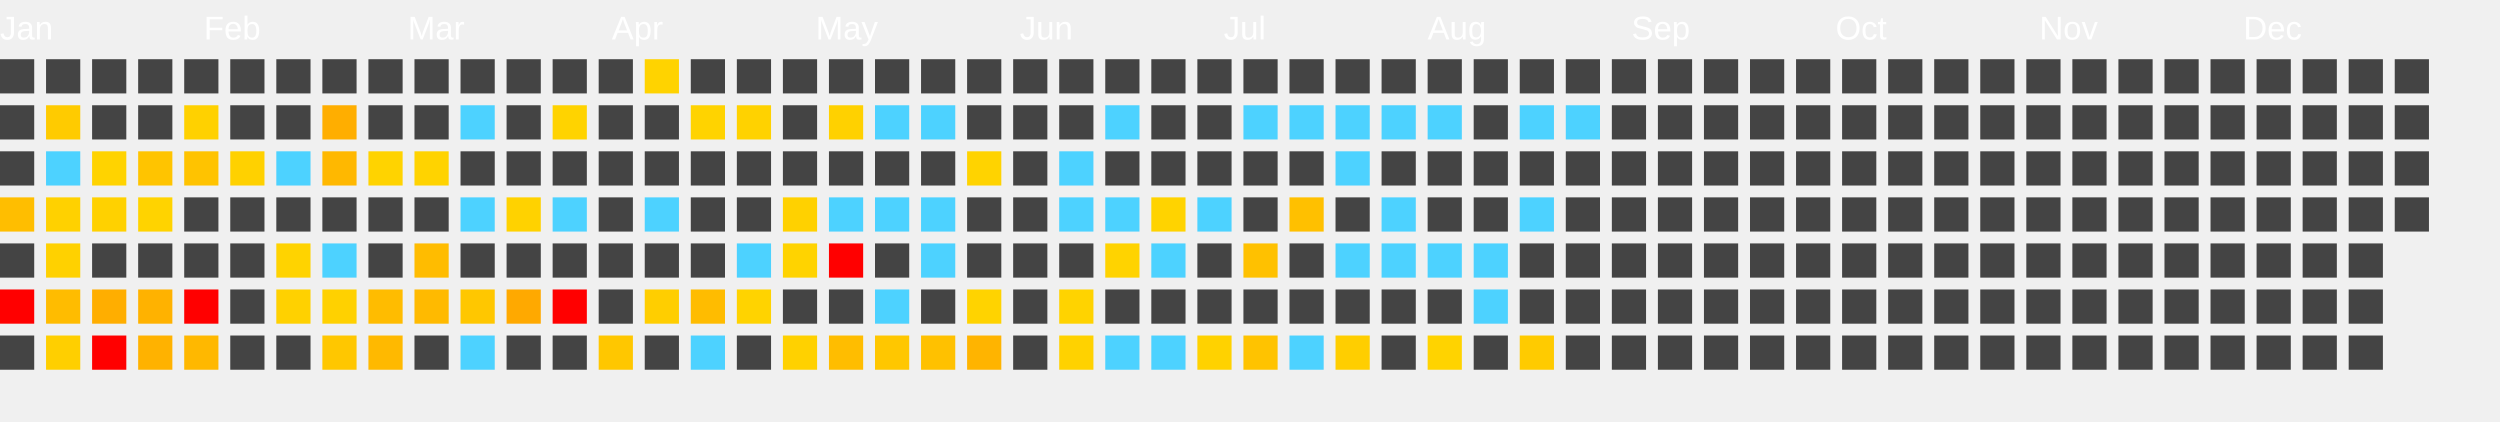
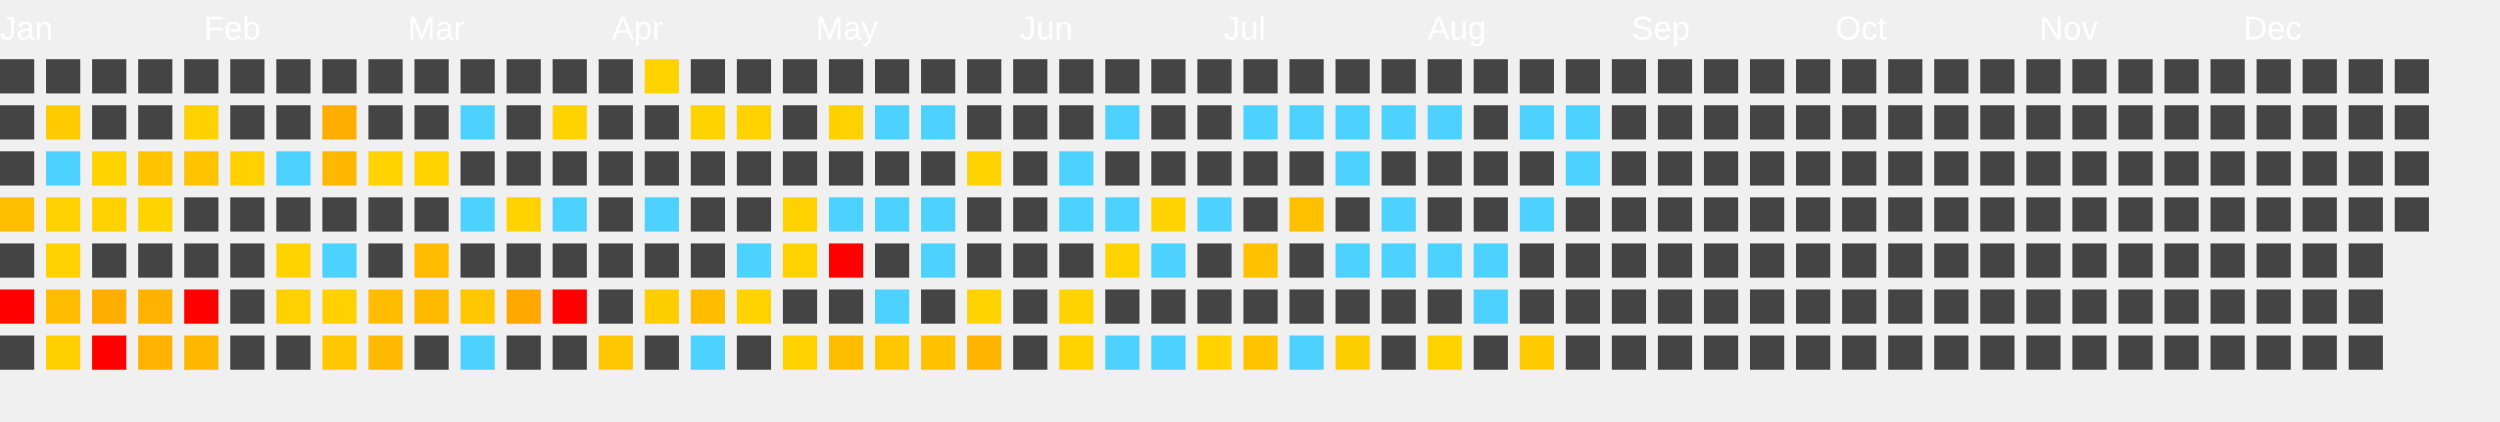
<svg xmlns="http://www.w3.org/2000/svg" baseProfile="full" height="32mm" version="1.1" viewBox="0,0,190,32" width="190mm">
  <defs />
  <rect fill="none" height="32" width="190" x="0" y="0" />
  <text fill="#FFFFFF" style="font-size:2.5px; font-family:Arial" x="0.0" y="3.0">Jan</text>
  <text fill="#FFFFFF" style="font-size:2.5px; font-family:Arial" x="15.5" y="3.0">Feb</text>
  <text fill="#FFFFFF" style="font-size:2.5px; font-family:Arial" x="31.0" y="3.0">Mar</text>
  <text fill="#FFFFFF" style="font-size:2.5px; font-family:Arial" x="46.5" y="3.0">Apr</text>
  <text fill="#FFFFFF" style="font-size:2.5px; font-family:Arial" x="62.0" y="3.0">May</text>
  <text fill="#FFFFFF" style="font-size:2.5px; font-family:Arial" x="77.5" y="3.0">Jun</text>
  <text fill="#FFFFFF" style="font-size:2.5px; font-family:Arial" x="93.0" y="3.0">Jul</text>
  <text fill="#FFFFFF" style="font-size:2.5px; font-family:Arial" x="108.5" y="3.0">Aug</text>
  <text fill="#FFFFFF" style="font-size:2.5px; font-family:Arial" x="124.0" y="3.0">Sep</text>
  <text fill="#FFFFFF" style="font-size:2.5px; font-family:Arial" x="139.5" y="3.0">Oct</text>
  <text fill="#FFFFFF" style="font-size:2.5px; font-family:Arial" x="155.0" y="3.0">Nov</text>
  <text fill="#FFFFFF" style="font-size:2.5px; font-family:Arial" x="170.5" y="3.0">Dec</text>
  <rect fill="#444444" height="2.6" width="2.6" x="0.0" y="4.5" />
  <rect fill="#444444" height="2.6" width="2.6" x="0.0" y="8.0" />
  <rect fill="#444444" height="2.6" width="2.6" x="0.0" y="11.5" />
  <rect fill="#ffbe00" height="2.6" width="2.6" x="0.0" y="15.0" />
  <rect fill="#444444" height="2.6" width="2.6" x="0.0" y="18.5" />
  <rect fill="red" height="2.6" width="2.6" x="0.0" y="22.0" />
  <rect fill="#444444" height="2.6" width="2.6" x="0.0" y="25.5" />
  <rect fill="#444444" height="2.6" width="2.6" x="3.5" y="4.5" />
  <rect fill="#ffcb00" height="2.6" width="2.6" x="3.5" y="8.0" />
  <rect fill="#4dd2ff" height="2.6" width="2.6" x="3.5" y="11.5" />
  <rect fill="#ffd100" height="2.6" width="2.6" x="3.5" y="15.0" />
  <rect fill="#ffd100" height="2.6" width="2.6" x="3.5" y="18.5" />
  <rect fill="#ffbc00" height="2.6" width="2.6" x="3.5" y="22.0" />
  <rect fill="#ffcf00" height="2.6" width="2.6" x="3.5" y="25.5" />
  <rect fill="#444444" height="2.6" width="2.6" x="7.0" y="4.5" />
  <rect fill="#444444" height="2.6" width="2.6" x="7.0" y="8.0" />
  <rect fill="#ffd300" height="2.6" width="2.6" x="7.0" y="11.5" />
  <rect fill="#ffd100" height="2.6" width="2.6" x="7.0" y="15.0" />
  <rect fill="#444444" height="2.6" width="2.6" x="7.0" y="18.5" />
  <rect fill="#ffae00" height="2.6" width="2.6" x="7.0" y="22.0" />
  <rect fill="red" height="2.6" width="2.6" x="7.0" y="25.5" />
  <rect fill="#444444" height="2.6" width="2.6" x="10.5" y="4.5" />
  <rect fill="#444444" height="2.6" width="2.6" x="10.5" y="8.0" />
  <rect fill="#ffc400" height="2.6" width="2.6" x="10.5" y="11.5" />
  <rect fill="#ffd300" height="2.6" width="2.6" x="10.5" y="15.0" />
  <rect fill="#444444" height="2.6" width="2.6" x="10.5" y="18.5" />
  <rect fill="#ffb200" height="2.6" width="2.6" x="10.5" y="22.0" />
  <rect fill="#ffb200" height="2.6" width="2.6" x="10.5" y="25.5" />
  <rect fill="#444444" height="2.6" width="2.6" x="14.0" y="4.5" />
  <rect fill="#ffd100" height="2.6" width="2.6" x="14.0" y="8.0" />
  <rect fill="#ffc300" height="2.6" width="2.6" x="14.0" y="11.5" />
  <rect fill="#444444" height="2.6" width="2.6" x="14.0" y="15.0" />
  <rect fill="#444444" height="2.6" width="2.6" x="14.0" y="18.5" />
  <rect fill="red" height="2.6" width="2.6" x="14.0" y="22.0" />
  <rect fill="#ffb800" height="2.6" width="2.6" x="14.0" y="25.5" />
  <rect fill="#444444" height="2.6" width="2.6" x="17.5" y="4.5" />
  <rect fill="#444444" height="2.6" width="2.6" x="17.5" y="8.0" />
  <rect fill="#ffd100" height="2.6" width="2.6" x="17.5" y="11.5" />
  <rect fill="#444444" height="2.6" width="2.6" x="17.5" y="15.0" />
  <rect fill="#444444" height="2.6" width="2.6" x="17.5" y="18.5" />
  <rect fill="#444444" height="2.6" width="2.6" x="17.5" y="22.0" />
  <rect fill="#444444" height="2.6" width="2.6" x="17.5" y="25.5" />
  <rect fill="#444444" height="2.6" width="2.6" x="21.0" y="4.5" />
  <rect fill="#444444" height="2.6" width="2.6" x="21.0" y="8.0" />
  <rect fill="#4dd2ff" height="2.6" width="2.6" x="21.0" y="11.5" />
  <rect fill="#444444" height="2.6" width="2.6" x="21.0" y="15.0" />
  <rect fill="#ffd300" height="2.6" width="2.6" x="21.0" y="18.5" />
  <rect fill="#ffd100" height="2.6" width="2.6" x="21.0" y="22.0" />
  <rect fill="#444444" height="2.6" width="2.6" x="21.0" y="25.5" />
  <rect fill="#444444" height="2.6" width="2.6" x="24.5" y="4.5" />
  <rect fill="#ffae00" height="2.6" width="2.6" x="24.5" y="8.0" />
  <rect fill="#ffb800" height="2.6" width="2.6" x="24.5" y="11.5" />
  <rect fill="#444444" height="2.6" width="2.6" x="24.5" y="15.0" />
  <rect fill="#4dd2ff" height="2.6" width="2.6" x="24.5" y="18.5" />
  <rect fill="#ffd100" height="2.6" width="2.6" x="24.5" y="22.0" />
  <rect fill="#ffc700" height="2.6" width="2.6" x="24.5" y="25.5" />
  <rect fill="#444444" height="2.6" width="2.6" x="28.0" y="4.5" />
  <rect fill="#444444" height="2.6" width="2.6" x="28.0" y="8.0" />
  <rect fill="#ffd300" height="2.6" width="2.6" x="28.0" y="11.5" />
  <rect fill="#444444" height="2.6" width="2.6" x="28.0" y="15.0" />
  <rect fill="#444444" height="2.6" width="2.6" x="28.0" y="18.5" />
  <rect fill="#ffbc00" height="2.6" width="2.6" x="28.0" y="22.0" />
  <rect fill="#ffb900" height="2.6" width="2.6" x="28.0" y="25.5" />
  <rect fill="#444444" height="2.6" width="2.6" x="31.5" y="4.5" />
  <rect fill="#444444" height="2.6" width="2.6" x="31.5" y="8.0" />
  <rect fill="#ffd300" height="2.6" width="2.6" x="31.5" y="11.5" />
  <rect fill="#444444" height="2.6" width="2.6" x="31.5" y="15.0" />
  <rect fill="#ffbc00" height="2.6" width="2.6" x="31.5" y="18.5" />
  <rect fill="#ffba00" height="2.6" width="2.6" x="31.5" y="22.0" />
  <rect fill="#444444" height="2.6" width="2.6" x="31.5" y="25.5" />
  <rect fill="#444444" height="2.6" width="2.6" x="35.0" y="4.5" />
  <rect fill="#4dd2ff" height="2.6" width="2.6" x="35.0" y="8.0" />
  <rect fill="#444444" height="2.6" width="2.6" x="35.0" y="11.5" />
  <rect fill="#4dd2ff" height="2.6" width="2.6" x="35.0" y="15.0" />
  <rect fill="#444444" height="2.6" width="2.6" x="35.0" y="18.5" />
  <rect fill="#ffc700" height="2.6" width="2.6" x="35.0" y="22.0" />
  <rect fill="#4dd2ff" height="2.6" width="2.6" x="35.0" y="25.5" />
  <rect fill="#444444" height="2.6" width="2.6" x="38.5" y="4.5" />
  <rect fill="#444444" height="2.6" width="2.6" x="38.5" y="8.0" />
  <rect fill="#444444" height="2.6" width="2.6" x="38.5" y="11.5" />
  <rect fill="#ffd200" height="2.6" width="2.6" x="38.5" y="15.0" />
  <rect fill="#444444" height="2.6" width="2.6" x="38.5" y="18.5" />
  <rect fill="#ffa900" height="2.6" width="2.6" x="38.5" y="22.0" />
  <rect fill="#444444" height="2.6" width="2.6" x="38.5" y="25.5" />
  <rect fill="#444444" height="2.6" width="2.6" x="42.0" y="4.5" />
  <rect fill="#ffd300" height="2.6" width="2.6" x="42.0" y="8.0" />
  <rect fill="#444444" height="2.6" width="2.6" x="42.0" y="11.5" />
  <rect fill="#4dd2ff" height="2.6" width="2.6" x="42.0" y="15.0" />
  <rect fill="#444444" height="2.6" width="2.6" x="42.0" y="18.5" />
  <rect fill="red" height="2.6" width="2.6" x="42.0" y="22.0" />
  <rect fill="#444444" height="2.6" width="2.6" x="42.0" y="25.5" />
  <rect fill="#444444" height="2.6" width="2.6" x="45.5" y="4.5" />
  <rect fill="#444444" height="2.6" width="2.6" x="45.5" y="8.0" />
  <rect fill="#444444" height="2.6" width="2.6" x="45.5" y="11.5" />
  <rect fill="#444444" height="2.6" width="2.6" x="45.5" y="15.0" />
  <rect fill="#444444" height="2.6" width="2.6" x="45.5" y="18.5" />
  <rect fill="#444444" height="2.6" width="2.6" x="45.5" y="22.0" />
  <rect fill="#ffc700" height="2.6" width="2.6" x="45.5" y="25.5" />
  <rect fill="#ffd300" height="2.6" width="2.6" x="49.0" y="4.5" />
  <rect fill="#444444" height="2.6" width="2.6" x="49.0" y="8.0" />
  <rect fill="#444444" height="2.6" width="2.6" x="49.0" y="11.5" />
  <rect fill="#4dd2ff" height="2.6" width="2.6" x="49.0" y="15.0" />
  <rect fill="#444444" height="2.6" width="2.6" x="49.0" y="18.5" />
  <rect fill="#ffce00" height="2.6" width="2.6" x="49.0" y="22.0" />
  <rect fill="#444444" height="2.6" width="2.6" x="49.0" y="25.5" />
  <rect fill="#444444" height="2.6" width="2.6" x="52.5" y="4.5" />
  <rect fill="#ffd300" height="2.6" width="2.6" x="52.5" y="8.0" />
  <rect fill="#444444" height="2.6" width="2.6" x="52.5" y="11.5" />
  <rect fill="#444444" height="2.6" width="2.6" x="52.5" y="15.0" />
  <rect fill="#444444" height="2.6" width="2.6" x="52.5" y="18.5" />
  <rect fill="#ffbc00" height="2.6" width="2.6" x="52.5" y="22.0" />
  <rect fill="#4dd2ff" height="2.6" width="2.6" x="52.5" y="25.5" />
  <rect fill="#444444" height="2.6" width="2.6" x="56.0" y="4.5" />
  <rect fill="#ffd200" height="2.6" width="2.6" x="56.0" y="8.0" />
  <rect fill="#444444" height="2.6" width="2.6" x="56.0" y="11.5" />
  <rect fill="#444444" height="2.6" width="2.6" x="56.0" y="15.0" />
  <rect fill="#4dd2ff" height="2.6" width="2.6" x="56.0" y="18.5" />
  <rect fill="#ffd300" height="2.6" width="2.6" x="56.0" y="22.0" />
  <rect fill="#444444" height="2.6" width="2.6" x="56.0" y="25.5" />
  <rect fill="#444444" height="2.6" width="2.6" x="59.5" y="4.5" />
  <rect fill="#444444" height="2.6" width="2.6" x="59.5" y="8.0" />
  <rect fill="#444444" height="2.6" width="2.6" x="59.5" y="11.5" />
  <rect fill="#ffd100" height="2.6" width="2.6" x="59.5" y="15.0" />
  <rect fill="#ffd300" height="2.6" width="2.6" x="59.5" y="18.5" />
  <rect fill="#444444" height="2.6" width="2.6" x="59.5" y="22.0" />
  <rect fill="#ffd100" height="2.6" width="2.6" x="59.5" y="25.5" />
  <rect fill="#444444" height="2.6" width="2.6" x="63.0" y="4.5" />
  <rect fill="#ffd100" height="2.6" width="2.6" x="63.0" y="8.0" />
  <rect fill="#444444" height="2.6" width="2.6" x="63.0" y="11.5" />
  <rect fill="#4dd2ff" height="2.6" width="2.6" x="63.0" y="15.0" />
  <rect fill="red" height="2.6" width="2.6" x="63.0" y="18.5" />
  <rect fill="#444444" height="2.6" width="2.6" x="63.0" y="22.0" />
  <rect fill="#ffbd00" height="2.6" width="2.6" x="63.0" y="25.5" />
  <rect fill="#444444" height="2.6" width="2.6" x="66.5" y="4.5" />
  <rect fill="#4dd2ff" height="2.6" width="2.6" x="66.5" y="8.0" />
  <rect fill="#444444" height="2.6" width="2.6" x="66.5" y="11.5" />
  <rect fill="#4dd2ff" height="2.6" width="2.6" x="66.5" y="15.0" />
  <rect fill="#444444" height="2.6" width="2.6" x="66.5" y="18.5" />
  <rect fill="#4dd2ff" height="2.6" width="2.6" x="66.5" y="22.0" />
  <rect fill="#ffc700" height="2.6" width="2.6" x="66.5" y="25.5" />
  <rect fill="#444444" height="2.6" width="2.6" x="70.0" y="4.5" />
  <rect fill="#4dd2ff" height="2.6" width="2.6" x="70.0" y="8.0" />
  <rect fill="#444444" height="2.6" width="2.6" x="70.0" y="11.5" />
  <rect fill="#4dd2ff" height="2.6" width="2.6" x="70.0" y="15.0" />
  <rect fill="#4dd2ff" height="2.6" width="2.6" x="70.0" y="18.5" />
  <rect fill="#444444" height="2.6" width="2.6" x="70.0" y="22.0" />
  <rect fill="#ffc100" height="2.6" width="2.6" x="70.0" y="25.5" />
  <rect fill="#444444" height="2.6" width="2.6" x="73.5" y="4.5" />
  <rect fill="#444444" height="2.6" width="2.6" x="73.5" y="8.0" />
  <rect fill="#ffd300" height="2.6" width="2.6" x="73.5" y="11.5" />
  <rect fill="#444444" height="2.6" width="2.6" x="73.5" y="15.0" />
  <rect fill="#444444" height="2.6" width="2.6" x="73.5" y="18.5" />
  <rect fill="#ffd300" height="2.6" width="2.6" x="73.5" y="22.0" />
  <rect fill="#ffb400" height="2.6" width="2.6" x="73.5" y="25.5" />
  <rect fill="#444444" height="2.6" width="2.6" x="77.0" y="4.5" />
  <rect fill="#444444" height="2.6" width="2.6" x="77.0" y="8.0" />
  <rect fill="#444444" height="2.6" width="2.6" x="77.0" y="11.5" />
  <rect fill="#444444" height="2.6" width="2.6" x="77.0" y="15.0" />
  <rect fill="#444444" height="2.6" width="2.6" x="77.0" y="18.5" />
  <rect fill="#444444" height="2.6" width="2.6" x="77.0" y="22.0" />
  <rect fill="#444444" height="2.6" width="2.6" x="77.0" y="25.5" />
  <rect fill="#444444" height="2.6" width="2.6" x="80.5" y="4.5" />
  <rect fill="#444444" height="2.6" width="2.6" x="80.5" y="8.0" />
  <rect fill="#4dd2ff" height="2.6" width="2.6" x="80.5" y="11.5" />
  <rect fill="#4dd2ff" height="2.6" width="2.6" x="80.5" y="15.0" />
  <rect fill="#444444" height="2.6" width="2.6" x="80.5" y="18.5" />
  <rect fill="#ffd300" height="2.6" width="2.6" x="80.5" y="22.0" />
  <rect fill="#ffd200" height="2.6" width="2.6" x="80.5" y="25.5" />
  <rect fill="#444444" height="2.6" width="2.6" x="84.0" y="4.5" />
  <rect fill="#4dd2ff" height="2.6" width="2.6" x="84.0" y="8.0" />
  <rect fill="#444444" height="2.6" width="2.6" x="84.0" y="11.5" />
  <rect fill="#4dd2ff" height="2.6" width="2.6" x="84.0" y="15.0" />
  <rect fill="#ffd300" height="2.6" width="2.6" x="84.0" y="18.5" />
  <rect fill="#444444" height="2.6" width="2.6" x="84.0" y="22.0" />
  <rect fill="#4dd2ff" height="2.6" width="2.6" x="84.0" y="25.5" />
  <rect fill="#444444" height="2.6" width="2.6" x="87.5" y="4.5" />
  <rect fill="#444444" height="2.6" width="2.6" x="87.5" y="8.0" />
  <rect fill="#444444" height="2.6" width="2.6" x="87.5" y="11.5" />
  <rect fill="#ffd300" height="2.6" width="2.6" x="87.5" y="15.0" />
  <rect fill="#4dd2ff" height="2.6" width="2.6" x="87.5" y="18.5" />
  <rect fill="#444444" height="2.6" width="2.6" x="87.5" y="22.0" />
  <rect fill="#4dd2ff" height="2.6" width="2.6" x="87.5" y="25.5" />
  <rect fill="#444444" height="2.6" width="2.6" x="91.0" y="4.5" />
  <rect fill="#444444" height="2.6" width="2.6" x="91.0" y="8.0" />
  <rect fill="#444444" height="2.6" width="2.6" x="91.0" y="11.5" />
  <rect fill="#4dd2ff" height="2.6" width="2.6" x="91.0" y="15.0" />
  <rect fill="#444444" height="2.6" width="2.6" x="91.0" y="18.5" />
  <rect fill="#444444" height="2.6" width="2.6" x="91.0" y="22.0" />
  <rect fill="#ffd200" height="2.6" width="2.6" x="91.0" y="25.5" />
  <rect fill="#444444" height="2.6" width="2.6" x="94.5" y="4.5" />
  <rect fill="#4dd2ff" height="2.6" width="2.6" x="94.5" y="8.0" />
  <rect fill="#444444" height="2.6" width="2.6" x="94.5" y="11.5" />
  <rect fill="#444444" height="2.6" width="2.6" x="94.5" y="15.0" />
  <rect fill="#ffc100" height="2.6" width="2.6" x="94.5" y="18.5" />
  <rect fill="#444444" height="2.6" width="2.6" x="94.5" y="22.0" />
  <rect fill="#ffc300" height="2.6" width="2.6" x="94.5" y="25.5" />
  <rect fill="#444444" height="2.6" width="2.6" x="98.0" y="4.5" />
  <rect fill="#4dd2ff" height="2.6" width="2.6" x="98.0" y="8.0" />
  <rect fill="#444444" height="2.6" width="2.6" x="98.0" y="11.5" />
  <rect fill="#ffc000" height="2.6" width="2.6" x="98.0" y="15.0" />
  <rect fill="#444444" height="2.6" width="2.6" x="98.0" y="18.5" />
  <rect fill="#444444" height="2.6" width="2.6" x="98.0" y="22.0" />
  <rect fill="#4dd2ff" height="2.6" width="2.6" x="98.0" y="25.5" />
  <rect fill="#444444" height="2.6" width="2.6" x="101.5" y="4.5" />
  <rect fill="#4dd2ff" height="2.6" width="2.6" x="101.5" y="8.0" />
  <rect fill="#4dd2ff" height="2.6" width="2.6" x="101.5" y="11.5" />
  <rect fill="#444444" height="2.6" width="2.6" x="101.5" y="15.0" />
  <rect fill="#4dd2ff" height="2.6" width="2.6" x="101.5" y="18.5" />
  <rect fill="#444444" height="2.6" width="2.6" x="101.5" y="22.0" />
  <rect fill="#ffce00" height="2.6" width="2.6" x="101.5" y="25.5" />
  <rect fill="#444444" height="2.6" width="2.6" x="105.0" y="4.5" />
  <rect fill="#4dd2ff" height="2.6" width="2.6" x="105.0" y="8.0" />
  <rect fill="#444444" height="2.6" width="2.6" x="105.0" y="11.5" />
  <rect fill="#4dd2ff" height="2.6" width="2.6" x="105.0" y="15.0" />
  <rect fill="#4dd2ff" height="2.6" width="2.6" x="105.0" y="18.5" />
  <rect fill="#444444" height="2.6" width="2.6" x="105.0" y="22.0" />
  <rect fill="#444444" height="2.6" width="2.6" x="105.0" y="25.5" />
  <rect fill="#444444" height="2.6" width="2.6" x="108.5" y="4.5" />
  <rect fill="#4dd2ff" height="2.6" width="2.6" x="108.5" y="8.0" />
  <rect fill="#444444" height="2.6" width="2.6" x="108.5" y="11.5" />
  <rect fill="#444444" height="2.6" width="2.6" x="108.5" y="15.0" />
  <rect fill="#4dd2ff" height="2.6" width="2.6" x="108.5" y="18.5" />
  <rect fill="#444444" height="2.6" width="2.6" x="108.5" y="22.0" />
  <rect fill="#ffd300" height="2.6" width="2.6" x="108.5" y="25.5" />
  <rect fill="#444444" height="2.6" width="2.6" x="112.0" y="4.5" />
  <rect fill="#444444" height="2.6" width="2.6" x="112.0" y="8.0" />
  <rect fill="#444444" height="2.6" width="2.6" x="112.0" y="11.5" />
  <rect fill="#444444" height="2.6" width="2.6" x="112.0" y="15.0" />
  <rect fill="#4dd2ff" height="2.6" width="2.6" x="112.0" y="18.5" />
  <rect fill="#4dd2ff" height="2.6" width="2.6" x="112.0" y="22.0" />
  <rect fill="#444444" height="2.6" width="2.6" x="112.0" y="25.5" />
  <rect fill="#444444" height="2.6" width="2.6" x="115.5" y="4.5" />
  <rect fill="#4dd2ff" height="2.6" width="2.6" x="115.5" y="8.0" />
  <rect fill="#444444" height="2.6" width="2.6" x="115.5" y="11.5" />
  <rect fill="#4dd2ff" height="2.6" width="2.6" x="115.5" y="15.0" />
  <rect fill="#444444" height="2.6" width="2.6" x="115.5" y="18.5" />
  <rect fill="#444444" height="2.6" width="2.6" x="115.5" y="22.0" />
  <rect fill="#ffcb00" height="2.6" width="2.6" x="115.5" y="25.5" />
  <rect fill="#444444" height="2.6" width="2.6" x="119.0" y="4.5" />
  <rect fill="#4dd2ff" height="2.6" width="2.6" x="119.0" y="8.0" />
-   <rect fill="#444444" height="2.6" width="2.6" x="119.0" y="11.5" />
+   <rect fill="#4dd2ff" height="2.6" width="2.6" x="119.0" y="11.5" />
  <rect fill="#444444" height="2.6" width="2.6" x="119.0" y="15.0" />
  <rect fill="#444444" height="2.6" width="2.6" x="119.0" y="18.5" />
  <rect fill="#444444" height="2.6" width="2.6" x="119.0" y="22.0" />
  <rect fill="#444444" height="2.6" width="2.6" x="119.0" y="25.5" />
  <rect fill="#444444" height="2.6" width="2.6" x="122.5" y="4.5" />
  <rect fill="#444444" height="2.6" width="2.6" x="122.5" y="8.0" />
  <rect fill="#444444" height="2.6" width="2.6" x="122.5" y="11.5" />
  <rect fill="#444444" height="2.6" width="2.6" x="122.5" y="15.0" />
  <rect fill="#444444" height="2.6" width="2.6" x="122.5" y="18.5" />
  <rect fill="#444444" height="2.6" width="2.6" x="122.5" y="22.0" />
  <rect fill="#444444" height="2.6" width="2.6" x="122.5" y="25.5" />
  <rect fill="#444444" height="2.6" width="2.6" x="126.0" y="4.5" />
  <rect fill="#444444" height="2.6" width="2.6" x="126.0" y="8.0" />
  <rect fill="#444444" height="2.6" width="2.6" x="126.0" y="11.5" />
  <rect fill="#444444" height="2.6" width="2.6" x="126.0" y="15.0" />
  <rect fill="#444444" height="2.6" width="2.6" x="126.0" y="18.5" />
  <rect fill="#444444" height="2.6" width="2.6" x="126.0" y="22.0" />
  <rect fill="#444444" height="2.6" width="2.6" x="126.0" y="25.5" />
  <rect fill="#444444" height="2.6" width="2.6" x="129.5" y="4.5" />
  <rect fill="#444444" height="2.6" width="2.6" x="129.5" y="8.0" />
  <rect fill="#444444" height="2.6" width="2.6" x="129.5" y="11.5" />
  <rect fill="#444444" height="2.6" width="2.6" x="129.5" y="15.0" />
  <rect fill="#444444" height="2.6" width="2.6" x="129.5" y="18.5" />
  <rect fill="#444444" height="2.6" width="2.6" x="129.5" y="22.0" />
  <rect fill="#444444" height="2.6" width="2.6" x="129.5" y="25.5" />
  <rect fill="#444444" height="2.6" width="2.6" x="133.0" y="4.5" />
  <rect fill="#444444" height="2.6" width="2.6" x="133.0" y="8.0" />
  <rect fill="#444444" height="2.6" width="2.6" x="133.0" y="11.5" />
  <rect fill="#444444" height="2.6" width="2.6" x="133.0" y="15.0" />
  <rect fill="#444444" height="2.6" width="2.6" x="133.0" y="18.5" />
  <rect fill="#444444" height="2.6" width="2.6" x="133.0" y="22.0" />
  <rect fill="#444444" height="2.6" width="2.6" x="133.0" y="25.5" />
  <rect fill="#444444" height="2.6" width="2.6" x="136.5" y="4.5" />
  <rect fill="#444444" height="2.6" width="2.6" x="136.5" y="8.0" />
  <rect fill="#444444" height="2.6" width="2.6" x="136.5" y="11.5" />
  <rect fill="#444444" height="2.6" width="2.6" x="136.5" y="15.0" />
  <rect fill="#444444" height="2.6" width="2.6" x="136.5" y="18.5" />
  <rect fill="#444444" height="2.6" width="2.6" x="136.5" y="22.0" />
  <rect fill="#444444" height="2.6" width="2.6" x="136.5" y="25.5" />
  <rect fill="#444444" height="2.6" width="2.6" x="140.0" y="4.5" />
  <rect fill="#444444" height="2.6" width="2.6" x="140.0" y="8.0" />
  <rect fill="#444444" height="2.6" width="2.6" x="140.0" y="11.5" />
  <rect fill="#444444" height="2.6" width="2.6" x="140.0" y="15.0" />
  <rect fill="#444444" height="2.6" width="2.6" x="140.0" y="18.5" />
  <rect fill="#444444" height="2.6" width="2.6" x="140.0" y="22.0" />
  <rect fill="#444444" height="2.6" width="2.6" x="140.0" y="25.5" />
  <rect fill="#444444" height="2.6" width="2.6" x="143.5" y="4.5" />
  <rect fill="#444444" height="2.6" width="2.6" x="143.5" y="8.0" />
  <rect fill="#444444" height="2.6" width="2.6" x="143.5" y="11.5" />
  <rect fill="#444444" height="2.6" width="2.6" x="143.5" y="15.0" />
  <rect fill="#444444" height="2.6" width="2.6" x="143.5" y="18.5" />
  <rect fill="#444444" height="2.6" width="2.6" x="143.5" y="22.0" />
  <rect fill="#444444" height="2.6" width="2.6" x="143.5" y="25.5" />
  <rect fill="#444444" height="2.6" width="2.6" x="147.0" y="4.5" />
  <rect fill="#444444" height="2.6" width="2.6" x="147.0" y="8.0" />
  <rect fill="#444444" height="2.6" width="2.6" x="147.0" y="11.5" />
  <rect fill="#444444" height="2.6" width="2.6" x="147.0" y="15.0" />
  <rect fill="#444444" height="2.6" width="2.6" x="147.0" y="18.5" />
  <rect fill="#444444" height="2.6" width="2.6" x="147.0" y="22.0" />
  <rect fill="#444444" height="2.6" width="2.6" x="147.0" y="25.5" />
  <rect fill="#444444" height="2.6" width="2.6" x="150.5" y="4.5" />
  <rect fill="#444444" height="2.6" width="2.6" x="150.5" y="8.0" />
  <rect fill="#444444" height="2.6" width="2.6" x="150.5" y="11.5" />
  <rect fill="#444444" height="2.6" width="2.6" x="150.5" y="15.0" />
  <rect fill="#444444" height="2.6" width="2.6" x="150.5" y="18.5" />
  <rect fill="#444444" height="2.6" width="2.6" x="150.5" y="22.0" />
  <rect fill="#444444" height="2.6" width="2.6" x="150.5" y="25.5" />
  <rect fill="#444444" height="2.6" width="2.6" x="154.0" y="4.5" />
  <rect fill="#444444" height="2.6" width="2.6" x="154.0" y="8.0" />
  <rect fill="#444444" height="2.6" width="2.6" x="154.0" y="11.5" />
  <rect fill="#444444" height="2.6" width="2.6" x="154.0" y="15.0" />
  <rect fill="#444444" height="2.6" width="2.6" x="154.0" y="18.5" />
  <rect fill="#444444" height="2.6" width="2.6" x="154.0" y="22.0" />
  <rect fill="#444444" height="2.6" width="2.6" x="154.0" y="25.5" />
  <rect fill="#444444" height="2.6" width="2.6" x="157.5" y="4.5" />
  <rect fill="#444444" height="2.6" width="2.6" x="157.5" y="8.0" />
  <rect fill="#444444" height="2.6" width="2.6" x="157.5" y="11.5" />
  <rect fill="#444444" height="2.6" width="2.6" x="157.5" y="15.0" />
  <rect fill="#444444" height="2.6" width="2.6" x="157.5" y="18.5" />
  <rect fill="#444444" height="2.6" width="2.6" x="157.5" y="22.0" />
  <rect fill="#444444" height="2.6" width="2.6" x="157.5" y="25.5" />
  <rect fill="#444444" height="2.6" width="2.6" x="161.0" y="4.5" />
  <rect fill="#444444" height="2.6" width="2.6" x="161.0" y="8.0" />
  <rect fill="#444444" height="2.6" width="2.6" x="161.0" y="11.5" />
  <rect fill="#444444" height="2.6" width="2.6" x="161.0" y="15.0" />
  <rect fill="#444444" height="2.6" width="2.6" x="161.0" y="18.5" />
  <rect fill="#444444" height="2.6" width="2.6" x="161.0" y="22.0" />
  <rect fill="#444444" height="2.6" width="2.6" x="161.0" y="25.5" />
  <rect fill="#444444" height="2.6" width="2.6" x="164.5" y="4.5" />
  <rect fill="#444444" height="2.6" width="2.6" x="164.5" y="8.0" />
  <rect fill="#444444" height="2.6" width="2.6" x="164.5" y="11.5" />
  <rect fill="#444444" height="2.6" width="2.6" x="164.5" y="15.0" />
  <rect fill="#444444" height="2.6" width="2.6" x="164.5" y="18.5" />
  <rect fill="#444444" height="2.6" width="2.6" x="164.5" y="22.0" />
  <rect fill="#444444" height="2.6" width="2.6" x="164.5" y="25.5" />
  <rect fill="#444444" height="2.6" width="2.6" x="168.0" y="4.5" />
  <rect fill="#444444" height="2.6" width="2.6" x="168.0" y="8.0" />
  <rect fill="#444444" height="2.6" width="2.6" x="168.0" y="11.5" />
  <rect fill="#444444" height="2.6" width="2.6" x="168.0" y="15.0" />
  <rect fill="#444444" height="2.6" width="2.6" x="168.0" y="18.5" />
  <rect fill="#444444" height="2.6" width="2.6" x="168.0" y="22.0" />
  <rect fill="#444444" height="2.6" width="2.6" x="168.0" y="25.5" />
  <rect fill="#444444" height="2.6" width="2.6" x="171.5" y="4.5" />
  <rect fill="#444444" height="2.6" width="2.6" x="171.5" y="8.0" />
  <rect fill="#444444" height="2.6" width="2.6" x="171.5" y="11.5" />
  <rect fill="#444444" height="2.6" width="2.6" x="171.5" y="15.0" />
  <rect fill="#444444" height="2.6" width="2.6" x="171.5" y="18.5" />
  <rect fill="#444444" height="2.6" width="2.6" x="171.5" y="22.0" />
  <rect fill="#444444" height="2.6" width="2.6" x="171.5" y="25.5" />
  <rect fill="#444444" height="2.6" width="2.6" x="175.0" y="4.5" />
  <rect fill="#444444" height="2.6" width="2.6" x="175.0" y="8.0" />
  <rect fill="#444444" height="2.6" width="2.6" x="175.0" y="11.5" />
  <rect fill="#444444" height="2.6" width="2.6" x="175.0" y="15.0" />
  <rect fill="#444444" height="2.6" width="2.6" x="175.0" y="18.5" />
  <rect fill="#444444" height="2.6" width="2.6" x="175.0" y="22.0" />
  <rect fill="#444444" height="2.6" width="2.6" x="175.0" y="25.5" />
  <rect fill="#444444" height="2.6" width="2.6" x="178.5" y="4.5" />
  <rect fill="#444444" height="2.6" width="2.6" x="178.5" y="8.0" />
  <rect fill="#444444" height="2.6" width="2.6" x="178.5" y="11.5" />
  <rect fill="#444444" height="2.6" width="2.6" x="178.5" y="15.0" />
  <rect fill="#444444" height="2.6" width="2.6" x="178.5" y="18.5" />
  <rect fill="#444444" height="2.6" width="2.6" x="178.5" y="22.0" />
  <rect fill="#444444" height="2.6" width="2.6" x="178.5" y="25.5" />
  <rect fill="#444444" height="2.6" width="2.6" x="182.0" y="4.5" />
  <rect fill="#444444" height="2.6" width="2.6" x="182.0" y="8.0" />
  <rect fill="#444444" height="2.6" width="2.6" x="182.0" y="11.5" />
  <rect fill="#444444" height="2.6" width="2.6" x="182.0" y="15.0" />
</svg>
